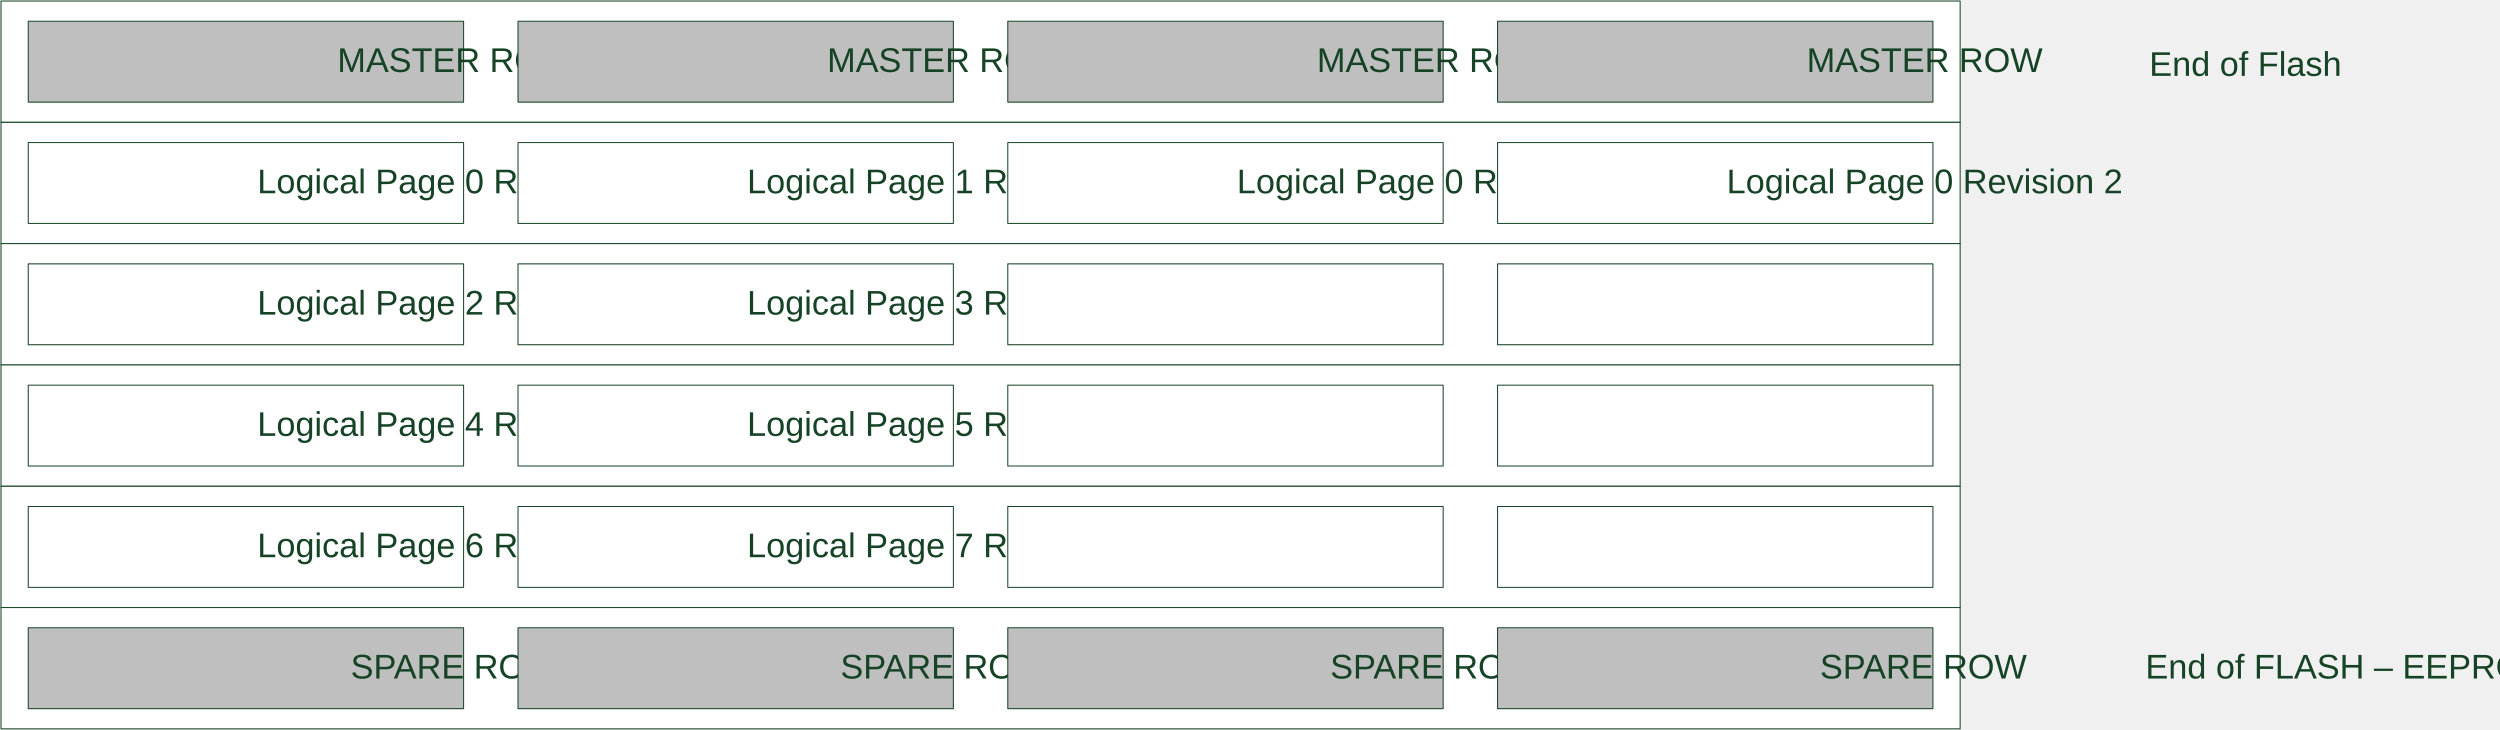
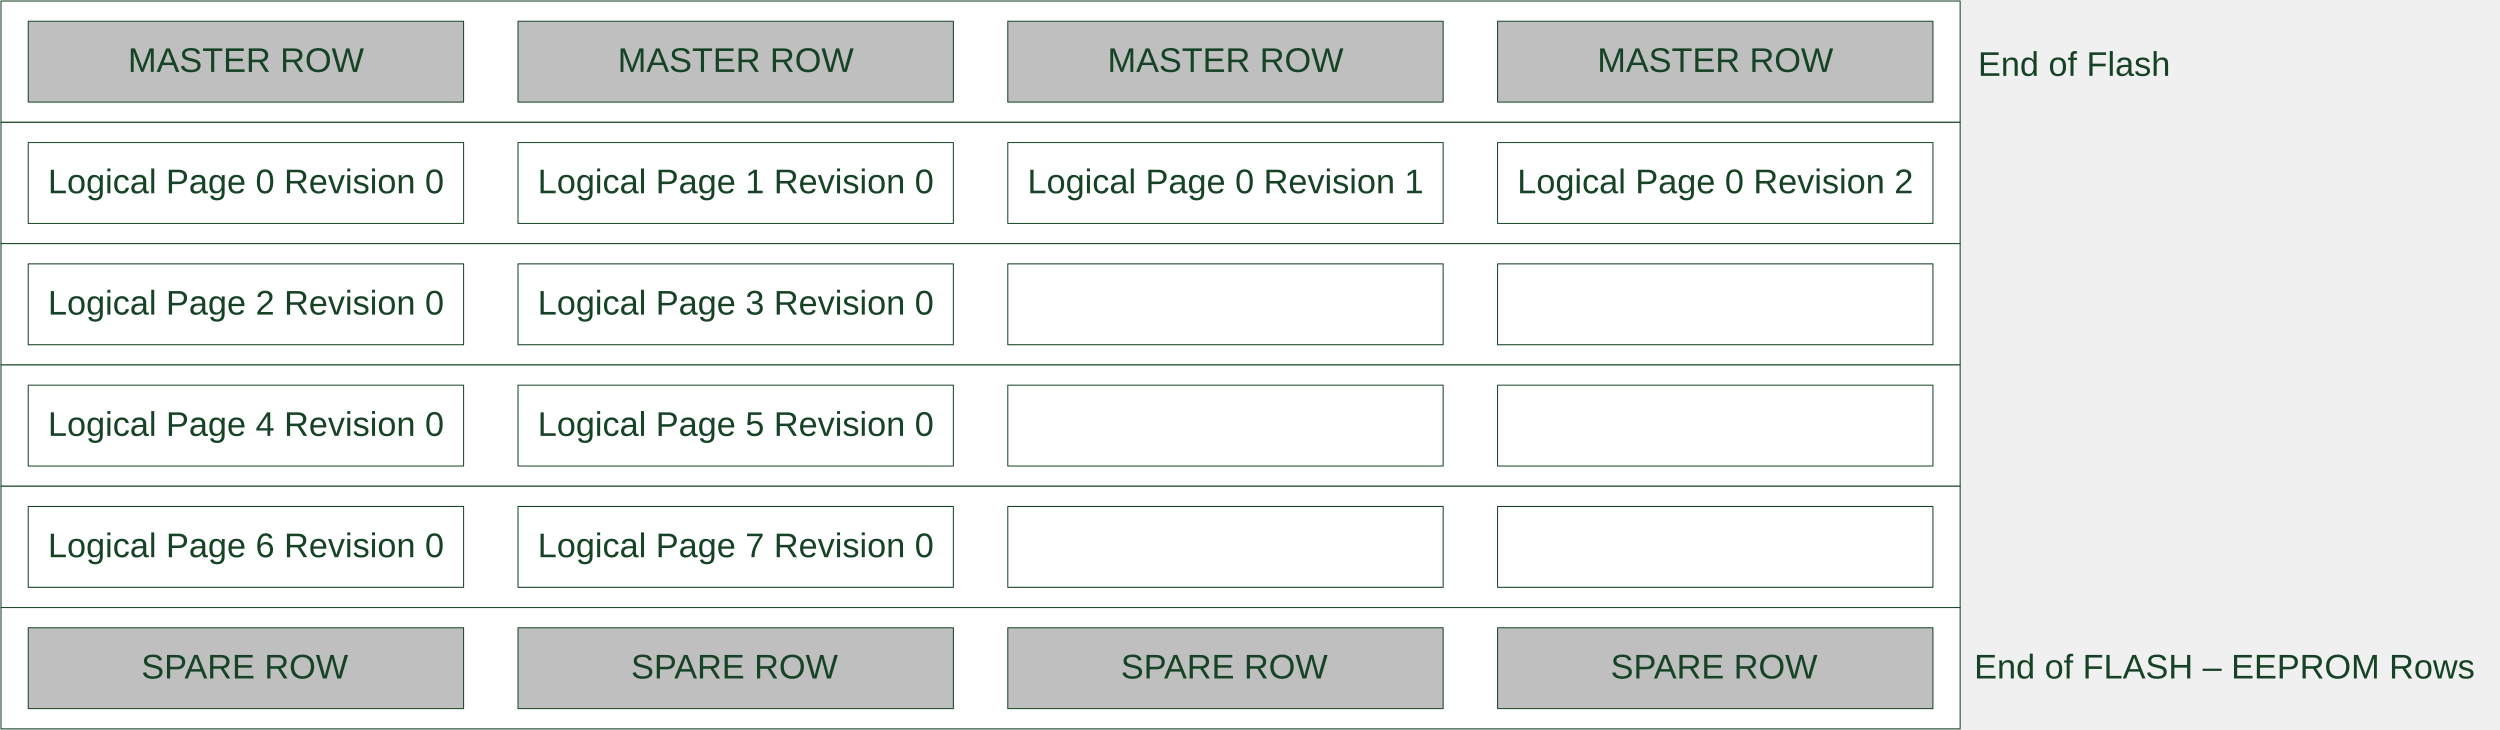
- <svg xmlns="http://www.w3.org/2000/svg" xmlns:ns1="http://schemas.microsoft.com/visio/2003/SVGExtensions/" width="8.114in" height="2.369in" viewBox="0 0 584.188 170.559" xml:space="preserve" color-interpolation-filters="sRGB" class="st5">
-   <ns1:documentProperties ns1:langID="1033" ns1:metric="true" ns1:viewMarkup="false" />
-   <style type="text/css">
- 	
- 		.st1 {fill:#ffffff;stroke:#164326;stroke-linecap:round;stroke-linejoin:round;stroke-width:0.24}
- 		.st2 {fill:#bfbfbf;stroke:#164326;stroke-linecap:round;stroke-linejoin:round;stroke-width:0.24}
- 		.st3 {fill:#164326;font-family:Arial;font-size:0.667em}
- 		.st4 {fill:none;stroke:none;stroke-linecap:round;stroke-linejoin:round;stroke-width:0.72}
- 		.st5 {fill:none;fill-rule:evenodd;font-size:12;overflow:visible;stroke-linecap:square;stroke-miterlimit:3}
- 	
- 	</style>
-   <g ns1:mID="0" ns1:index="1" ns1:groupContext="foregroundPage">
-     <ns1:pageProperties ns1:drawingScale="0.0393701" ns1:pageScale="0.0393701" ns1:drawingUnits="24" ns1:shadowOffsetX="8.50394" ns1:shadowOffsetY="-8.50394" />
-     <g id="group6-1" transform="translate(0.24,-141.972)" ns1:mID="6" ns1:groupContext="group">
-       <g id="shape5-2" ns1:mID="5" ns1:groupContext="shape">
-         <ns1:userDefs>
-           <ns1:ud ns1:nameU="visVersion" ns1:val="VT0(12):26" />
-         </ns1:userDefs>
-         <rect x="0" y="142.212" width="457.795" height="28.346" class="st1" />
+ <svg xmlns="http://www.w3.org/2000/svg" width="778.918" height="227.412" class="st5" color-interpolation-filters="sRGB" viewBox="0 0 584.188 170.559" xml:space="preserve">
+   <style type="text/css">.st1,.st2{fill:#fff;stroke:#164326;stroke-linecap:round;stroke-linejoin:round;stroke-width:.24}.st2{fill:#bfbfbf}.st3{fill:#164326;font-family:Arial;font-size:.667em}.st4{fill:none;stroke:none;stroke-linecap:round;stroke-linejoin:round;stroke-width:.72}.st5{fill:none;fill-rule:evenodd;font-size:12;overflow:visible;stroke-linecap:square;stroke-miterlimit:3}</style>
+   <g>
+     <g id="group6-1" transform="translate(0.24,-141.972)">
+       <g id="shape5-2">
+         <rect width="457.795" height="28.346" x="0" y="142.212" class="st1" />
      </g>
-       <g id="shape1-4" ns1:mID="1" ns1:groupContext="shape" transform="translate(6.35827,-4.72441)">
-         <ns1:userDefs>
-           <ns1:ud ns1:nameU="visVersion" ns1:val="VT0(12):26" />
-         </ns1:userDefs>
-         <ns1:textBlock ns1:margins="rect(4,4,4,4)" ns1:tabSpace="42.5197" />
-         <ns1:textRect cx="50.866" cy="161.11" width="101.74" height="18.898" />
-         <rect x="0" y="151.661" width="101.732" height="18.898" class="st2" />
-         <text x="23.31" y="163.51" class="st3" ns1:langID="1033">
-           <ns1:paragraph ns1:horizAlign="1" />
-           <ns1:tabList />MASTER ROW</text>
+       <g id="shape1-4" transform="translate(6.35827,-4.72441)">
+         <rect width="101.732" height="18.898" x="0" y="151.661" class="st2" />
+         <text x="23.31" y="163.51" class="st3">MASTER ROW</text>
      </g>
-       <g id="shape2-7" ns1:mID="2" ns1:groupContext="shape" transform="translate(120.807,-4.72441)">
-         <ns1:userDefs>
-           <ns1:ud ns1:nameU="visVersion" ns1:val="VT0(12):26" />
-         </ns1:userDefs>
-         <ns1:textBlock ns1:margins="rect(4,4,4,4)" ns1:tabSpace="42.5197" />
-         <ns1:textRect cx="50.866" cy="161.11" width="101.74" height="18.898" />
-         <rect x="0" y="151.661" width="101.732" height="18.898" class="st2" />
-         <text x="23.31" y="163.51" class="st3" ns1:langID="1033">
-           <ns1:paragraph ns1:horizAlign="1" />
-           <ns1:tabList />MASTER ROW</text>
+       <g id="shape2-7" transform="translate(120.807,-4.72441)">
+         <rect width="101.732" height="18.898" x="0" y="151.661" class="st2" />
+         <text x="23.31" y="163.51" class="st3">MASTER ROW</text>
      </g>
-       <g id="shape3-10" ns1:mID="3" ns1:groupContext="shape" transform="translate(235.256,-4.72441)">
-         <ns1:userDefs>
-           <ns1:ud ns1:nameU="visVersion" ns1:val="VT0(12):26" />
-         </ns1:userDefs>
-         <ns1:textBlock ns1:margins="rect(4,4,4,4)" ns1:tabSpace="42.5197" />
-         <ns1:textRect cx="50.866" cy="161.11" width="101.74" height="18.898" />
-         <rect x="0" y="151.661" width="101.732" height="18.898" class="st2" />
-         <text x="23.31" y="163.51" class="st3" ns1:langID="1033">
-           <ns1:paragraph ns1:horizAlign="1" />
-           <ns1:tabList />MASTER ROW</text>
+       <g id="shape3-10" transform="translate(235.256,-4.72441)">
+         <rect width="101.732" height="18.898" x="0" y="151.661" class="st2" />
+         <text x="23.31" y="163.51" class="st3">MASTER ROW</text>
      </g>
-       <g id="shape4-13" ns1:mID="4" ns1:groupContext="shape" transform="translate(349.705,-4.72441)">
-         <ns1:userDefs>
-           <ns1:ud ns1:nameU="visVersion" ns1:val="VT0(12):26" />
-         </ns1:userDefs>
-         <ns1:textBlock ns1:margins="rect(4,4,4,4)" ns1:tabSpace="42.5197" />
-         <ns1:textRect cx="50.866" cy="161.11" width="101.74" height="18.898" />
-         <rect x="0" y="151.661" width="101.732" height="18.898" class="st2" />
-         <text x="23.31" y="163.51" class="st3" ns1:langID="1033">
-           <ns1:paragraph ns1:horizAlign="1" />
-           <ns1:tabList />MASTER ROW</text>
+       <g id="shape4-13" transform="translate(349.705,-4.72441)">
+         <rect width="101.732" height="18.898" x="0" y="151.661" class="st2" />
+         <text x="23.31" y="163.51" class="st3">MASTER ROW</text>
      </g>
    </g>
-     <g id="group7-16" transform="translate(0.24,-113.626)" ns1:mID="7" ns1:groupContext="group">
-       <g id="shape8-17" ns1:mID="8" ns1:groupContext="shape">
-         <ns1:userDefs>
-           <ns1:ud ns1:nameU="visVersion" ns1:val="VT0(12):26" />
-         </ns1:userDefs>
-         <rect x="0" y="142.212" width="457.795" height="28.346" class="st1" />
+     <g id="group7-16" transform="translate(0.24,-113.626)">
+       <g id="shape8-17">
+         <rect width="457.795" height="28.346" x="0" y="142.212" class="st1" />
      </g>
-       <g id="shape9-19" ns1:mID="9" ns1:groupContext="shape" transform="translate(6.35827,-4.72441)">
-         <ns1:userDefs>
-           <ns1:ud ns1:nameU="visVersion" ns1:val="VT0(12):26" />
-         </ns1:userDefs>
-         <ns1:textBlock ns1:margins="rect(4,4,4,4)" ns1:tabSpace="42.5197" />
-         <ns1:textRect cx="50.866" cy="161.11" width="101.74" height="18.898" />
-         <rect x="0" y="151.661" width="101.732" height="18.898" class="st1" />
-         <text x="4.61" y="163.51" class="st3" ns1:langID="1033">
-           <ns1:paragraph ns1:horizAlign="1" />
-           <ns1:tabList />Logical Page 0 Revision 0</text>
+       <g id="shape9-19" transform="translate(6.35827,-4.72441)">
+         <rect width="101.732" height="18.898" x="0" y="151.661" class="st1" />
+         <text x="4.61" y="163.51" class="st3">Logical Page 0 Revision 0</text>
      </g>
-       <g id="shape10-22" ns1:mID="10" ns1:groupContext="shape" transform="translate(120.807,-4.72441)">
-         <ns1:userDefs>
-           <ns1:ud ns1:nameU="visVersion" ns1:val="VT0(12):26" />
-         </ns1:userDefs>
-         <ns1:textBlock ns1:margins="rect(4,4,4,4)" ns1:tabSpace="42.5197" />
-         <ns1:textRect cx="50.866" cy="161.11" width="101.74" height="18.898" />
-         <rect x="0" y="151.661" width="101.732" height="18.898" class="st1" />
-         <text x="4.61" y="163.51" class="st3" ns1:langID="1033">
-           <ns1:paragraph ns1:horizAlign="1" />
-           <ns1:tabList />Logical Page 1 Revision 0</text>
+       <g id="shape10-22" transform="translate(120.807,-4.72441)">
+         <rect width="101.732" height="18.898" x="0" y="151.661" class="st1" />
+         <text x="4.61" y="163.51" class="st3">Logical Page 1 Revision 0</text>
      </g>
-       <g id="shape11-25" ns1:mID="11" ns1:groupContext="shape" transform="translate(235.256,-4.72441)">
-         <ns1:userDefs>
-           <ns1:ud ns1:nameU="visVersion" ns1:val="VT0(12):26" />
-         </ns1:userDefs>
-         <ns1:textBlock ns1:margins="rect(4,4,4,4)" ns1:tabSpace="42.5197" />
-         <ns1:textRect cx="50.866" cy="161.11" width="101.74" height="18.898" />
-         <rect x="0" y="151.661" width="101.732" height="18.898" class="st1" />
-         <text x="4.61" y="163.51" class="st3" ns1:langID="1033">
-           <ns1:paragraph ns1:horizAlign="1" />
-           <ns1:tabList />Logical Page 0 Revision 1</text>
+       <g id="shape11-25" transform="translate(235.256,-4.72441)">
+         <rect width="101.732" height="18.898" x="0" y="151.661" class="st1" />
+         <text x="4.61" y="163.51" class="st3">Logical Page 0 Revision 1</text>
      </g>
-       <g id="shape12-28" ns1:mID="12" ns1:groupContext="shape" transform="translate(349.705,-4.72441)">
-         <ns1:userDefs>
-           <ns1:ud ns1:nameU="visVersion" ns1:val="VT0(12):26" />
-         </ns1:userDefs>
-         <ns1:textBlock ns1:margins="rect(4,4,4,4)" ns1:tabSpace="42.5197" />
-         <ns1:textRect cx="50.866" cy="161.11" width="101.74" height="18.898" />
-         <rect x="0" y="151.661" width="101.732" height="18.898" class="st1" />
-         <text x="4.61" y="163.51" class="st3" ns1:langID="1033">
-           <ns1:paragraph ns1:horizAlign="1" />
-           <ns1:tabList />Logical Page 0 Revision 2</text>
+       <g id="shape12-28" transform="translate(349.705,-4.72441)">
+         <rect width="101.732" height="18.898" x="0" y="151.661" class="st1" />
+         <text x="4.61" y="163.51" class="st3">Logical Page 0 Revision 2</text>
      </g>
    </g>
-     <g id="group13-31" transform="translate(0.24,-85.2794)" ns1:mID="13" ns1:groupContext="group">
-       <g id="shape14-32" ns1:mID="14" ns1:groupContext="shape">
-         <ns1:userDefs>
-           <ns1:ud ns1:nameU="visVersion" ns1:val="VT0(12):26" />
-         </ns1:userDefs>
-         <rect x="0" y="142.212" width="457.795" height="28.346" class="st1" />
+     <g id="group13-31" transform="translate(0.24,-85.2794)">
+       <g id="shape14-32">
+         <rect width="457.795" height="28.346" x="0" y="142.212" class="st1" />
      </g>
-       <g id="shape15-34" ns1:mID="15" ns1:groupContext="shape" transform="translate(6.35827,-4.72441)">
-         <ns1:userDefs>
-           <ns1:ud ns1:nameU="visVersion" ns1:val="VT0(12):26" />
-         </ns1:userDefs>
-         <ns1:textBlock ns1:margins="rect(4,4,4,4)" ns1:tabSpace="42.5197" />
-         <ns1:textRect cx="50.866" cy="161.11" width="101.74" height="18.898" />
-         <rect x="0" y="151.661" width="101.732" height="18.898" class="st1" />
-         <text x="4.61" y="163.51" class="st3" ns1:langID="1033">
-           <ns1:paragraph ns1:horizAlign="1" />
-           <ns1:tabList />Logical Page 2 Revision 0</text>
+       <g id="shape15-34" transform="translate(6.35827,-4.72441)">
+         <rect width="101.732" height="18.898" x="0" y="151.661" class="st1" />
+         <text x="4.61" y="163.51" class="st3">Logical Page 2 Revision 0</text>
      </g>
-       <g id="shape16-37" ns1:mID="16" ns1:groupContext="shape" transform="translate(120.807,-4.72441)">
-         <ns1:userDefs>
-           <ns1:ud ns1:nameU="visVersion" ns1:val="VT0(12):26" />
-         </ns1:userDefs>
-         <ns1:textBlock ns1:margins="rect(4,4,4,4)" ns1:tabSpace="42.5197" />
-         <ns1:textRect cx="50.866" cy="161.11" width="101.74" height="18.898" />
-         <rect x="0" y="151.661" width="101.732" height="18.898" class="st1" />
-         <text x="4.61" y="163.51" class="st3" ns1:langID="1033">
-           <ns1:paragraph ns1:horizAlign="1" />
-           <ns1:tabList />Logical Page 3 Revision 0</text>
+       <g id="shape16-37" transform="translate(120.807,-4.72441)">
+         <rect width="101.732" height="18.898" x="0" y="151.661" class="st1" />
+         <text x="4.61" y="163.51" class="st3">Logical Page 3 Revision 0</text>
      </g>
-       <g id="shape17-40" ns1:mID="17" ns1:groupContext="shape" transform="translate(235.256,-4.72441)">
-         <ns1:userDefs>
-           <ns1:ud ns1:nameU="visVersion" ns1:val="VT0(12):26" />
-         </ns1:userDefs>
-         <rect x="0" y="151.661" width="101.732" height="18.898" class="st1" />
+       <g id="shape17-40" transform="translate(235.256,-4.72441)">
+         <rect width="101.732" height="18.898" x="0" y="151.661" class="st1" />
      </g>
-       <g id="shape18-42" ns1:mID="18" ns1:groupContext="shape" transform="translate(349.705,-4.72441)">
-         <ns1:userDefs>
-           <ns1:ud ns1:nameU="visVersion" ns1:val="VT0(12):26" />
-         </ns1:userDefs>
-         <rect x="0" y="151.661" width="101.732" height="18.898" class="st1" />
+       <g id="shape18-42" transform="translate(349.705,-4.72441)">
+         <rect width="101.732" height="18.898" x="0" y="151.661" class="st1" />
      </g>
    </g>
-     <g id="group19-44" transform="translate(0.24,-56.9329)" ns1:mID="19" ns1:groupContext="group">
-       <g id="shape20-45" ns1:mID="20" ns1:groupContext="shape">
-         <ns1:userDefs>
-           <ns1:ud ns1:nameU="visVersion" ns1:val="VT0(12):26" />
-         </ns1:userDefs>
-         <rect x="0" y="142.212" width="457.795" height="28.346" class="st1" />
+     <g id="group19-44" transform="translate(0.24,-56.9329)">
+       <g id="shape20-45">
+         <rect width="457.795" height="28.346" x="0" y="142.212" class="st1" />
      </g>
-       <g id="shape21-47" ns1:mID="21" ns1:groupContext="shape" transform="translate(6.35827,-4.72441)">
-         <ns1:userDefs>
-           <ns1:ud ns1:nameU="visVersion" ns1:val="VT0(12):26" />
-         </ns1:userDefs>
-         <ns1:textBlock ns1:margins="rect(4,4,4,4)" ns1:tabSpace="42.5197" />
-         <ns1:textRect cx="50.866" cy="161.11" width="101.74" height="18.898" />
-         <rect x="0" y="151.661" width="101.732" height="18.898" class="st1" />
-         <text x="4.61" y="163.51" class="st3" ns1:langID="1033">
-           <ns1:paragraph ns1:horizAlign="1" />
-           <ns1:tabList />Logical Page 4 Revision 0</text>
+       <g id="shape21-47" transform="translate(6.35827,-4.72441)">
+         <rect width="101.732" height="18.898" x="0" y="151.661" class="st1" />
+         <text x="4.61" y="163.51" class="st3">Logical Page 4 Revision 0</text>
      </g>
-       <g id="shape22-50" ns1:mID="22" ns1:groupContext="shape" transform="translate(120.807,-4.72441)">
-         <ns1:userDefs>
-           <ns1:ud ns1:nameU="visVersion" ns1:val="VT0(12):26" />
-         </ns1:userDefs>
-         <ns1:textBlock ns1:margins="rect(4,4,4,4)" ns1:tabSpace="42.5197" />
-         <ns1:textRect cx="50.866" cy="161.11" width="101.74" height="18.898" />
-         <rect x="0" y="151.661" width="101.732" height="18.898" class="st1" />
-         <text x="4.61" y="163.51" class="st3" ns1:langID="1033">
-           <ns1:paragraph ns1:horizAlign="1" />
-           <ns1:tabList />Logical Page 5 Revision 0</text>
+       <g id="shape22-50" transform="translate(120.807,-4.72441)">
+         <rect width="101.732" height="18.898" x="0" y="151.661" class="st1" />
+         <text x="4.61" y="163.51" class="st3">Logical Page 5 Revision 0</text>
      </g>
-       <g id="shape23-53" ns1:mID="23" ns1:groupContext="shape" transform="translate(235.256,-4.72441)">
-         <ns1:userDefs>
-           <ns1:ud ns1:nameU="visVersion" ns1:val="VT0(12):26" />
-         </ns1:userDefs>
-         <rect x="0" y="151.661" width="101.732" height="18.898" class="st1" />
+       <g id="shape23-53" transform="translate(235.256,-4.72441)">
+         <rect width="101.732" height="18.898" x="0" y="151.661" class="st1" />
      </g>
-       <g id="shape24-55" ns1:mID="24" ns1:groupContext="shape" transform="translate(349.705,-4.72441)">
-         <ns1:userDefs>
-           <ns1:ud ns1:nameU="visVersion" ns1:val="VT0(12):26" />
-         </ns1:userDefs>
-         <rect x="0" y="151.661" width="101.732" height="18.898" class="st1" />
+       <g id="shape24-55" transform="translate(349.705,-4.72441)">
+         <rect width="101.732" height="18.898" x="0" y="151.661" class="st1" />
      </g>
    </g>
-     <g id="group25-57" transform="translate(0.24,-28.5865)" ns1:mID="25" ns1:groupContext="group">
-       <g id="shape26-58" ns1:mID="26" ns1:groupContext="shape">
-         <ns1:userDefs>
-           <ns1:ud ns1:nameU="visVersion" ns1:val="VT0(12):26" />
-         </ns1:userDefs>
-         <rect x="0" y="142.212" width="457.795" height="28.346" class="st1" />
+     <g id="group25-57" transform="translate(0.24,-28.5865)">
+       <g id="shape26-58">
+         <rect width="457.795" height="28.346" x="0" y="142.212" class="st1" />
      </g>
-       <g id="shape27-60" ns1:mID="27" ns1:groupContext="shape" transform="translate(6.35827,-4.72441)">
-         <ns1:userDefs>
-           <ns1:ud ns1:nameU="visVersion" ns1:val="VT0(12):26" />
-         </ns1:userDefs>
-         <ns1:textBlock ns1:margins="rect(4,4,4,4)" ns1:tabSpace="42.5197" />
-         <ns1:textRect cx="50.866" cy="161.11" width="101.74" height="18.898" />
-         <rect x="0" y="151.661" width="101.732" height="18.898" class="st1" />
-         <text x="4.61" y="163.51" class="st3" ns1:langID="1033">
-           <ns1:paragraph ns1:horizAlign="1" />
-           <ns1:tabList />Logical Page 6 Revision 0</text>
+       <g id="shape27-60" transform="translate(6.35827,-4.72441)">
+         <rect width="101.732" height="18.898" x="0" y="151.661" class="st1" />
+         <text x="4.61" y="163.51" class="st3">Logical Page 6 Revision 0</text>
      </g>
-       <g id="shape28-63" ns1:mID="28" ns1:groupContext="shape" transform="translate(120.807,-4.72441)">
-         <ns1:userDefs>
-           <ns1:ud ns1:nameU="visVersion" ns1:val="VT0(12):26" />
-         </ns1:userDefs>
-         <ns1:textBlock ns1:margins="rect(4,4,4,4)" ns1:tabSpace="42.5197" />
-         <ns1:textRect cx="50.866" cy="161.11" width="101.74" height="18.898" />
-         <rect x="0" y="151.661" width="101.732" height="18.898" class="st1" />
-         <text x="4.61" y="163.51" class="st3" ns1:langID="1033">
-           <ns1:paragraph ns1:horizAlign="1" />
-           <ns1:tabList />Logical Page 7 Revision 0</text>
+       <g id="shape28-63" transform="translate(120.807,-4.72441)">
+         <rect width="101.732" height="18.898" x="0" y="151.661" class="st1" />
+         <text x="4.61" y="163.51" class="st3">Logical Page 7 Revision 0</text>
      </g>
-       <g id="shape29-66" ns1:mID="29" ns1:groupContext="shape" transform="translate(235.256,-4.72441)">
-         <ns1:userDefs>
-           <ns1:ud ns1:nameU="visVersion" ns1:val="VT0(12):26" />
-         </ns1:userDefs>
-         <rect x="0" y="151.661" width="101.732" height="18.898" class="st1" />
+       <g id="shape29-66" transform="translate(235.256,-4.72441)">
+         <rect width="101.732" height="18.898" x="0" y="151.661" class="st1" />
      </g>
-       <g id="shape30-68" ns1:mID="30" ns1:groupContext="shape" transform="translate(349.705,-4.72441)">
-         <ns1:userDefs>
-           <ns1:ud ns1:nameU="visVersion" ns1:val="VT0(12):26" />
-         </ns1:userDefs>
-         <rect x="0" y="151.661" width="101.732" height="18.898" class="st1" />
+       <g id="shape30-68" transform="translate(349.705,-4.72441)">
+         <rect width="101.732" height="18.898" x="0" y="151.661" class="st1" />
      </g>
    </g>
-     <g id="group31-70" transform="translate(0.24,-0.24)" ns1:mID="31" ns1:groupContext="group">
-       <g id="shape32-71" ns1:mID="32" ns1:groupContext="shape">
-         <ns1:userDefs>
-           <ns1:ud ns1:nameU="visVersion" ns1:val="VT0(12):26" />
-         </ns1:userDefs>
-         <rect x="0" y="142.212" width="457.795" height="28.346" class="st1" />
+     <g id="group31-70" transform="translate(0.24,-0.24)">
+       <g id="shape32-71">
+         <rect width="457.795" height="28.346" x="0" y="142.212" class="st1" />
      </g>
-       <g id="shape33-73" ns1:mID="33" ns1:groupContext="shape" transform="translate(6.35827,-4.72441)">
-         <ns1:userDefs>
-           <ns1:ud ns1:nameU="visVersion" ns1:val="VT0(12):26" />
-         </ns1:userDefs>
-         <ns1:textBlock ns1:margins="rect(4,4,4,4)" ns1:tabSpace="42.5197" />
-         <ns1:textRect cx="50.866" cy="161.11" width="101.74" height="18.898" />
-         <rect x="0" y="151.661" width="101.732" height="18.898" class="st2" />
-         <text x="26.42" y="163.51" class="st3" ns1:langID="1033">
-           <ns1:paragraph ns1:horizAlign="1" />
-           <ns1:tabList />SPARE ROW</text>
+       <g id="shape33-73" transform="translate(6.35827,-4.72441)">
+         <rect width="101.732" height="18.898" x="0" y="151.661" class="st2" />
+         <text x="26.42" y="163.51" class="st3">SPARE ROW</text>
      </g>
-       <g id="shape34-76" ns1:mID="34" ns1:groupContext="shape" transform="translate(120.807,-4.72441)">
-         <ns1:userDefs>
-           <ns1:ud ns1:nameU="visVersion" ns1:val="VT0(12):26" />
-         </ns1:userDefs>
-         <ns1:textBlock ns1:margins="rect(4,4,4,4)" ns1:tabSpace="42.5197" />
-         <ns1:textRect cx="50.866" cy="161.11" width="101.74" height="18.898" />
-         <rect x="0" y="151.661" width="101.732" height="18.898" class="st2" />
-         <text x="26.42" y="163.51" class="st3" ns1:langID="1033">
-           <ns1:paragraph ns1:horizAlign="1" />
-           <ns1:tabList />SPARE ROW</text>
+       <g id="shape34-76" transform="translate(120.807,-4.72441)">
+         <rect width="101.732" height="18.898" x="0" y="151.661" class="st2" />
+         <text x="26.42" y="163.51" class="st3">SPARE ROW</text>
      </g>
-       <g id="shape35-79" ns1:mID="35" ns1:groupContext="shape" transform="translate(235.256,-4.72441)">
-         <ns1:userDefs>
-           <ns1:ud ns1:nameU="visVersion" ns1:val="VT0(12):26" />
-         </ns1:userDefs>
-         <ns1:textBlock ns1:margins="rect(4,4,4,4)" ns1:tabSpace="42.5197" />
-         <ns1:textRect cx="50.866" cy="161.11" width="101.74" height="18.898" />
-         <rect x="0" y="151.661" width="101.732" height="18.898" class="st2" />
-         <text x="26.42" y="163.51" class="st3" ns1:langID="1033">
-           <ns1:paragraph ns1:horizAlign="1" />
-           <ns1:tabList />SPARE ROW</text>
+       <g id="shape35-79" transform="translate(235.256,-4.72441)">
+         <rect width="101.732" height="18.898" x="0" y="151.661" class="st2" />
+         <text x="26.42" y="163.51" class="st3">SPARE ROW</text>
      </g>
-       <g id="shape36-82" ns1:mID="36" ns1:groupContext="shape" transform="translate(349.705,-4.72441)">
-         <ns1:userDefs>
-           <ns1:ud ns1:nameU="visVersion" ns1:val="VT0(12):26" />
-         </ns1:userDefs>
-         <ns1:textBlock ns1:margins="rect(4,4,4,4)" ns1:tabSpace="42.5197" />
-         <ns1:textRect cx="50.866" cy="161.11" width="101.74" height="18.898" />
-         <rect x="0" y="151.661" width="101.732" height="18.898" class="st2" />
-         <text x="26.42" y="163.51" class="st3" ns1:langID="1033">
-           <ns1:paragraph ns1:horizAlign="1" />
-           <ns1:tabList />SPARE ROW</text>
+       <g id="shape36-82" transform="translate(349.705,-4.72441)">
+         <rect width="101.732" height="18.898" x="0" y="151.661" class="st2" />
+         <text x="26.42" y="163.51" class="st3">SPARE ROW</text>
      </g>
    </g>
-     <g id="shape37-85" ns1:mID="37" ns1:groupContext="shape" transform="translate(458.209,-147.232)">
-       <ns1:textBlock ns1:margins="rect(4,4,4,4)" ns1:tabSpace="42.5197" />
-       <ns1:textRect cx="62.63" cy="162.559" width="125.26" height="16" />
-       <rect x="0" y="154.559" width="125.26" height="16" class="st4" />
-       <text x="4" y="164.96" class="st3" ns1:langID="1033">
-         <ns1:paragraph />
-         <ns1:tabList />End of Flash</text>
+     <g id="shape37-85" transform="translate(458.209,-147.232)">
+       <rect width="125.26" height="16" x="0" y="154.559" class="st4" />
+       <text x="4" y="164.96" class="st3">End of Flash</text>
    </g>
-     <g id="shape38-88" ns1:mID="38" ns1:groupContext="shape" transform="translate(457.311,-6.41323)">
-       <ns1:textBlock ns1:margins="rect(4,4,4,4)" ns1:tabSpace="42.5197" />
-       <ns1:textRect cx="63.079" cy="162.559" width="126.16" height="16" />
-       <rect x="0" y="154.559" width="126.157" height="16" class="st4" />
-       <text x="4" y="164.96" class="st3" ns1:langID="1033">
-         <ns1:paragraph />
-         <ns1:tabList />End of FLASH – EEPROM Rows</text>
+     <g id="shape38-88" transform="translate(457.311,-6.41323)">
+       <rect width="126.157" height="16" x="0" y="154.559" class="st4" />
+       <text x="4" y="164.96" class="st3">End of FLASH – EEPROM Rows</text>
    </g>
  </g>
</svg>
